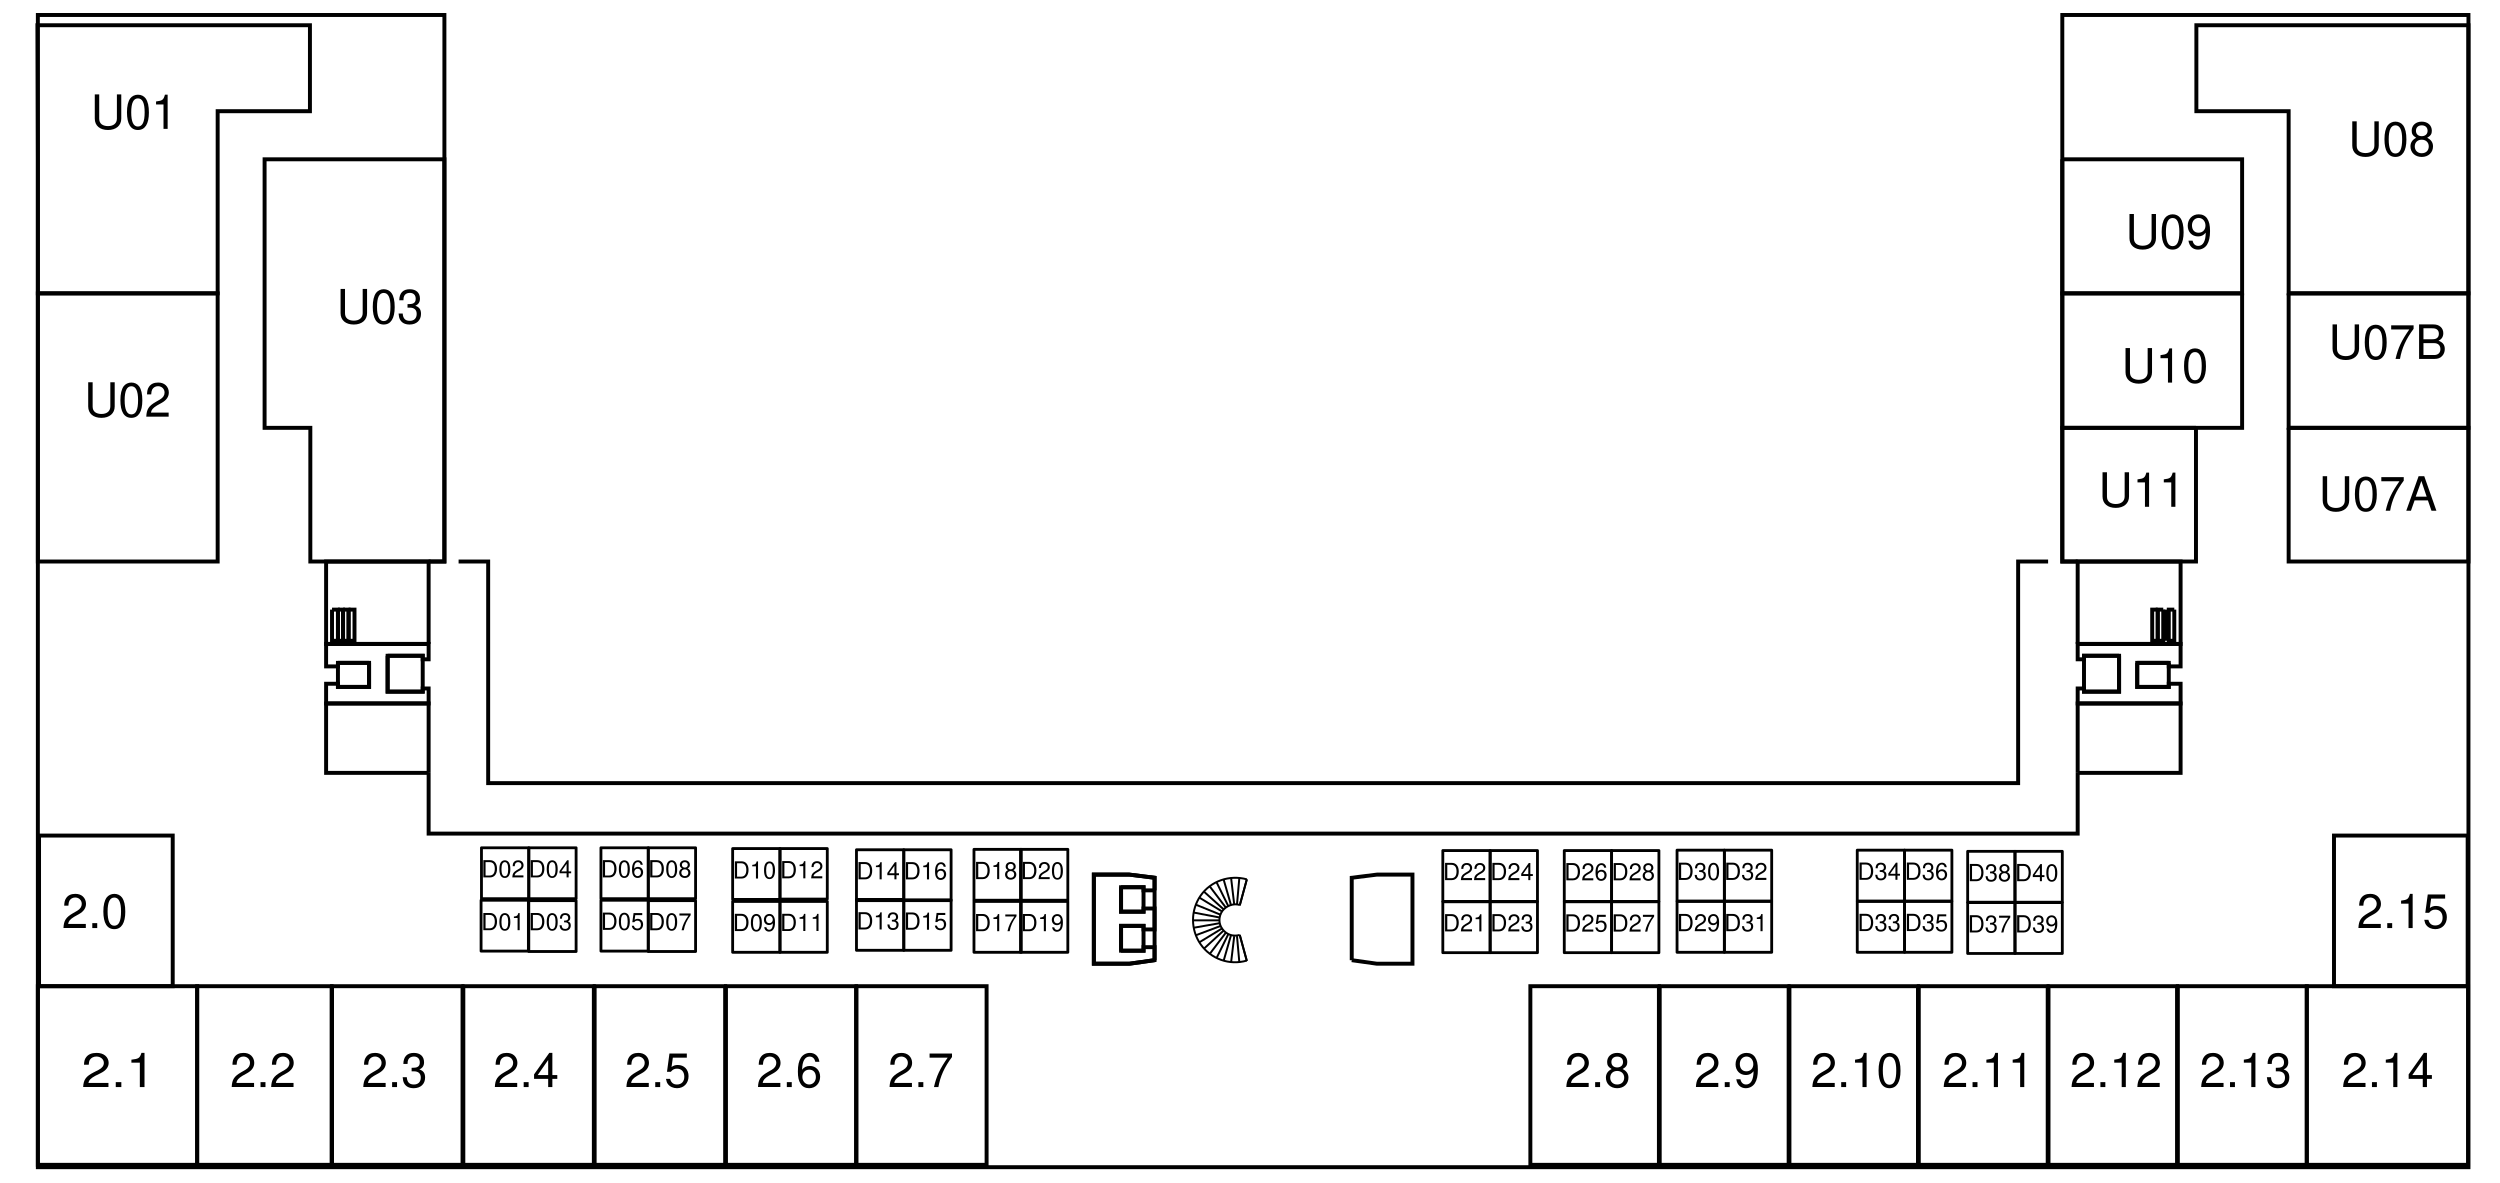
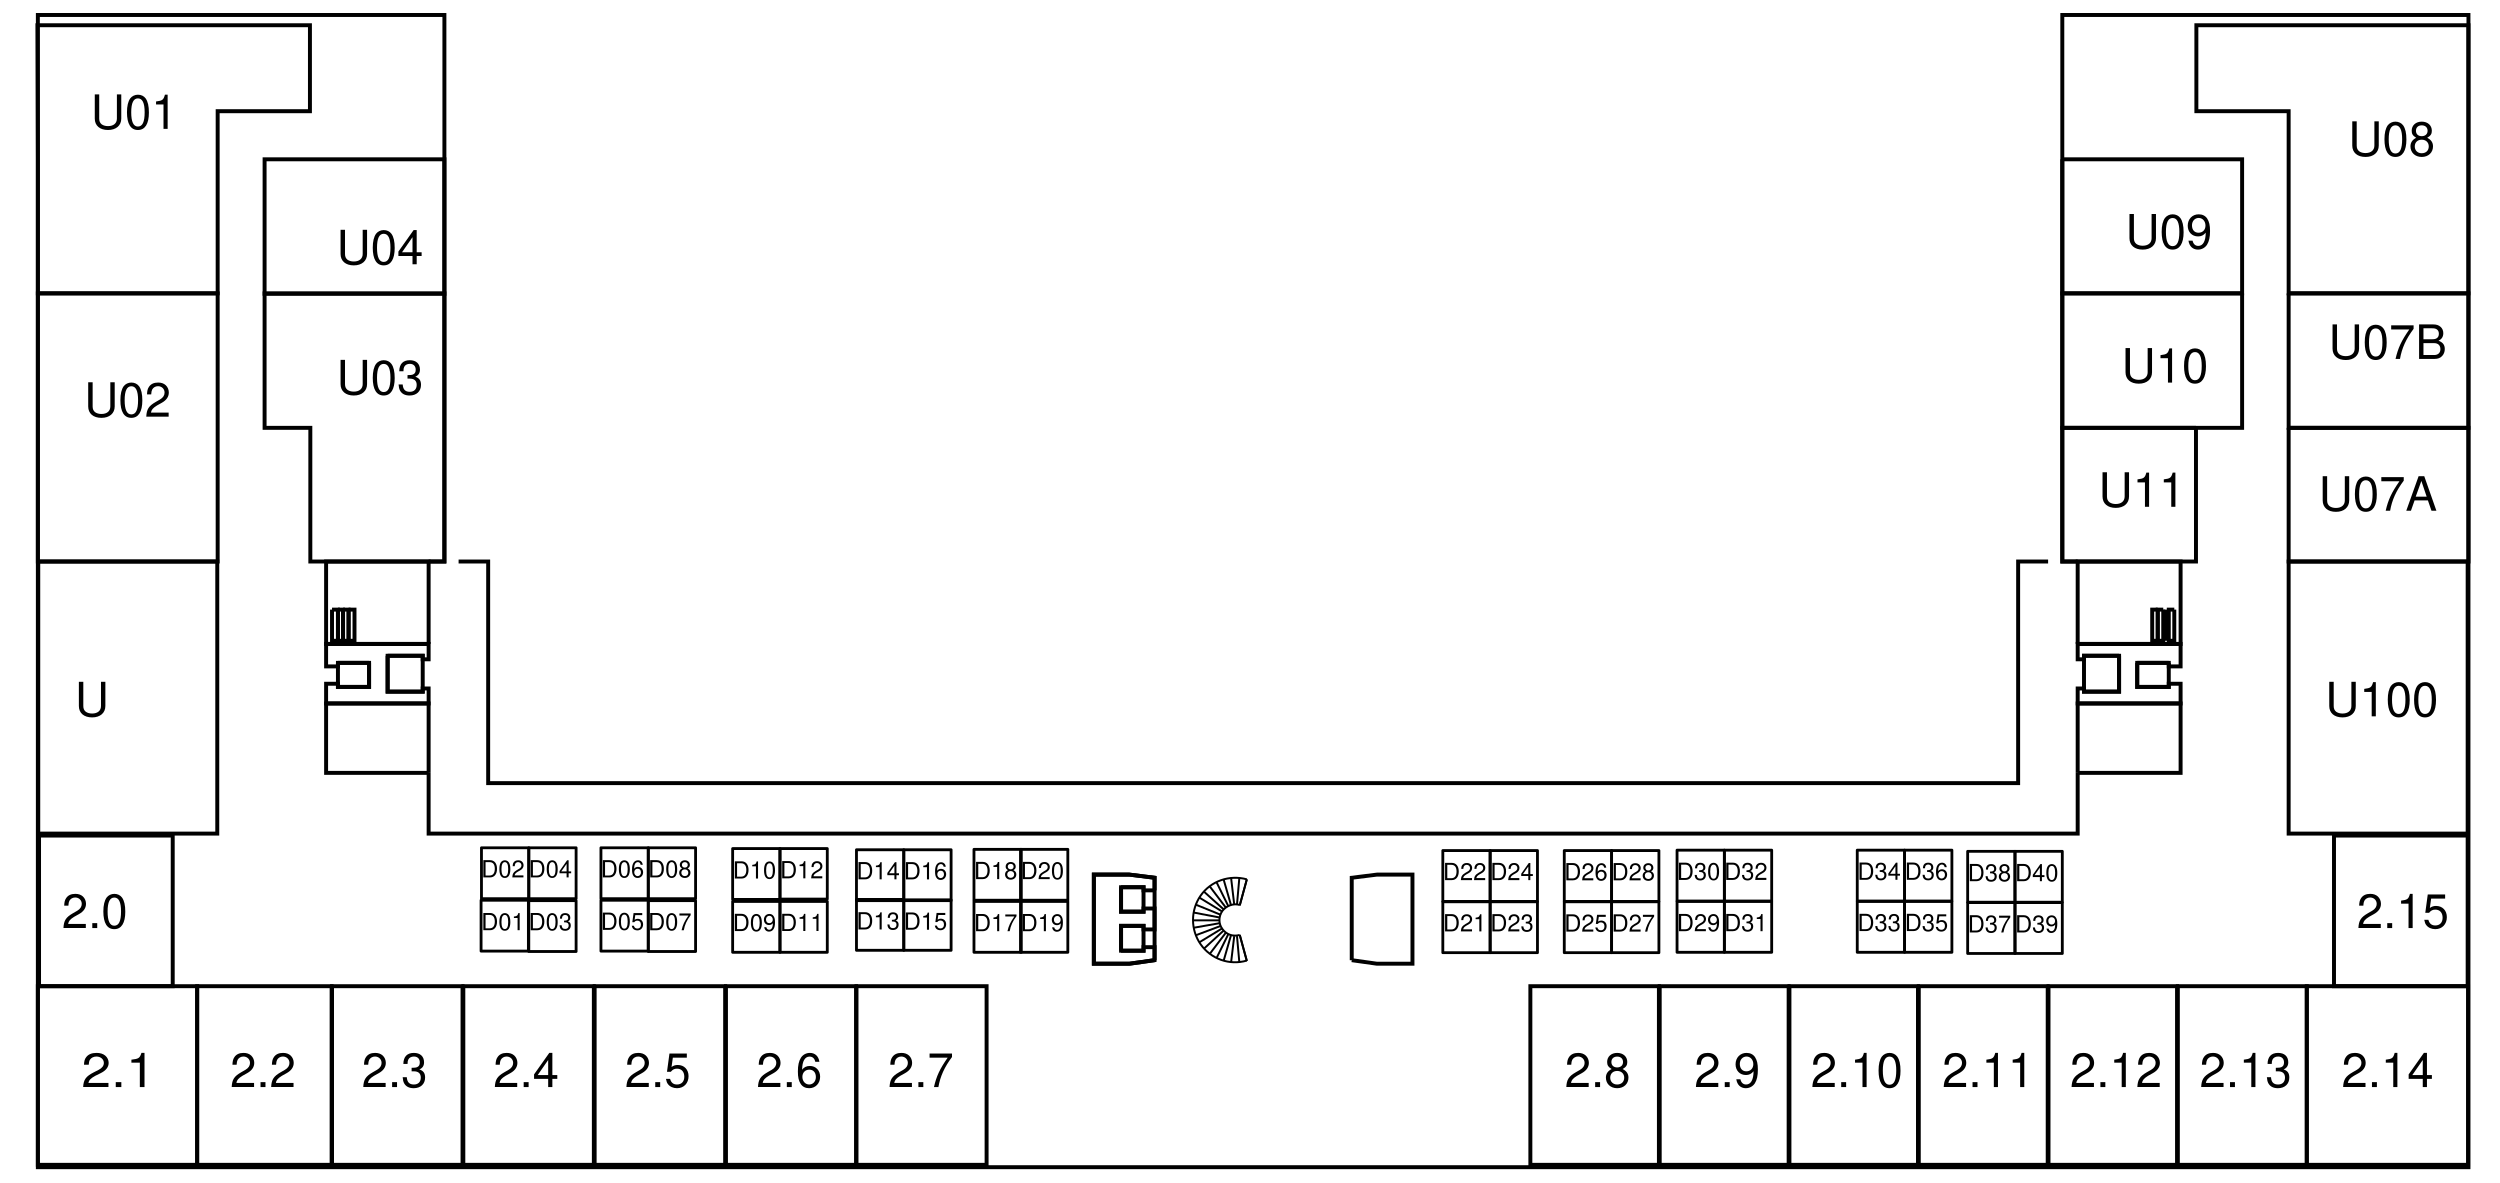
<svg xmlns="http://www.w3.org/2000/svg" version="1.1" id="Layer_1" x="0px" y="0px" viewBox="0 0 634 300" style="enable-background:new 0 0 634 300;" xml:space="preserve">
  <style type="text/css">
	.st0{fill:none;stroke:#000000;stroke-miterlimit:10;}
	.st1{fill:none;stroke:#000000;stroke-width:0.5;stroke-miterlimit:10;}
	.st2{font-family:'Helvetica';}
	.st3{font-size:12px;}
	.st4{display:none;}
	.st5{display:inline;fill:none;stroke:#000000;stroke-miterlimit:10;}
	.st6{display:inline;}
	.st7{fill:none;stroke:#000000;stroke-width:0.72;stroke-linecap:round;stroke-linejoin:round;stroke-miterlimit:10;}
	.st8{font-size:6px;}
</style>
  <g id="outline">
    <polyline class="st0" points="551.4,154.6 550,154.6 550,162.5 551.4,162.5 551.4,154.6  " />
    <polyline points="550,154.6 548.6,154.6 548.6,162.5 550,162.5 550,154.6  " />
    <polyline class="st0" points="548.6,154.6 547.2,154.6 547.2,162.5 548.6,162.5 548.6,154.6  " />
    <polyline class="st0" points="547.2,154.6 545.8,154.6 545.8,162.5 547.2,162.5 547.2,154.6  " />
    <polyline class="st0" points="284.3,225 290,225 290,231.2 284.3,231.2 284.3,225  " />
    <polyline class="st0" points="542,168.1 550,168.1 550,174.2 542,174.2 542,168.1  " />
    <polyline class="st0" points="537.4,166.3 528.5,166.3 528.5,175.4 537.4,175.4 537.4,166.3  " />
    <line class="st1" x1="314.4" y1="229.6" x2="316.2" y2="223" />
    <line class="st1" x1="314.4" y1="237.1" x2="316.2" y2="243.7" />
    <line class="st1" x1="314.4" y1="229.6" x2="316.2" y2="223" />
    <line class="st1" x1="313.7" y1="229.4" x2="314.3" y2="222.6" />
    <line class="st1" x1="313" y1="229.4" x2="312.2" y2="222.6" />
    <line class="st1" x1="312.2" y1="229.6" x2="310.3" y2="223" />
    <line class="st1" x1="311.5" y1="229.8" x2="308.5" y2="223.7" />
    <line class="st1" x1="310.9" y1="230.2" x2="306.8" y2="224.8" />
    <line class="st1" x1="310.3" y1="230.6" x2="305.3" y2="226.1" />
    <line class="st1" x1="310" y1="231.2" x2="304.1" y2="227.6" />
    <line class="st1" x1="309.6" y1="232" x2="303.2" y2="229.4" />
    <line class="st1" x1="309.4" y1="232.7" x2="302.6" y2="231.4" />
    <line class="st1" x1="309.4" y1="233.4" x2="302.5" y2="233.4" />
    <line class="st1" x1="309.4" y1="234.1" x2="302.6" y2="235.3" />
    <line class="st1" x1="309.6" y1="234.8" x2="303.2" y2="237.2" />
    <line class="st1" x1="310" y1="235.4" x2="304.1" y2="239" />
    <line class="st1" x1="310.3" y1="236" x2="305.3" y2="240.6" />
    <line class="st1" x1="310.9" y1="236.5" x2="306.8" y2="241.9" />
    <line class="st1" x1="311.5" y1="236.9" x2="308.5" y2="243" />
    <line class="st1" x1="312.2" y1="237.1" x2="310.3" y2="243.7" />
    <line class="st1" x1="313" y1="237.4" x2="312.2" y2="244.1" />
    <line class="st1" x1="313.7" y1="237.4" x2="314.3" y2="244.1" />
    <line class="st1" x1="314.4" y1="237.1" x2="316.2" y2="243.7" />
    <path class="st1" d="M314.4,229.5c-1.6-0.5-3.4,0.2-4.4,1.5c-1,1.4-1,3.3,0,4.6c1,1.4,2.7,2,4.4,1.5" />
    <path class="st1" d="M316.2,223c-4.4-1.2-9.1,0.4-11.7,4.1s-2.6,8.7,0,12.4s7.3,5.4,11.7,4.1" />
    <polyline class="st0" points="342.8,243.5 349.2,244.4 358.2,244.4 358.2,221.8 349.2,221.8 342.8,222.6 342.8,243.5  " />
    <polyline class="st0" points="550,168.1 550,169 553,169 553,163.3 526.9,163.3 526.9,167.2 528.5,167.2 528.5,166.3 537.4,166.3    537.4,175.4 528.5,175.4 528.5,174.6 526.9,174.6 526.9,178.4 553,178.4 553,173.4 550,173.4 550,174.2 542,174.2 542,168.1    550,168.1  " />
    <polyline class="st0" points="284.3,241.1 290,241.1 290,234.8 284.3,234.8 284.3,241.1  " />
    <polyline class="st0" points="292.8,225.8 292.8,222.6 286.4,221.8 277.4,221.8 277.4,244.4 286.4,244.4 292.8,243.5 292.8,240.2    290,240.2 290,241.1 284.3,241.1 284.3,234.8 290,234.8 290,235.7 292.8,235.7 292.8,230.4 290,230.4 290,231.2 284.3,231.2    284.3,225 290,225 290,225.8 292.8,225.8  " />
    <polyline class="st0" points="526.9,196 553,196 553,178.4 526.9,178.4 526.9,196  " />
    <polyline class="st0" points="526.9,163.3 553,163.3 553,142.4 526.9,142.4 526.9,163.3  " />
    <polyline class="st0" points="84.2,154.6 85.7,154.6 85.7,162.5 84.2,162.5 84.2,154.6  " />
    <polyline class="st0" points="85.7,154.6 87,154.6 87,162.5 85.7,162.5 85.7,154.6  " />
    <polyline class="st0" points="87,154.6 88.4,154.6 88.4,162.5 87,162.5 87,154.6  " />
    <polyline class="st0" points="88.4,154.6 89.9,154.6 89.9,162.5 88.4,162.5 88.4,154.6  " />
    <polyline class="st0" points="93.6,168.1 85.7,168.1 85.7,174.2 93.6,174.2 93.6,168.1  " />
    <polyline class="st0" points="98.3,166.3 107.2,166.3 107.2,175.4 98.3,175.4 98.3,166.3  " />
    <polyline class="st0" points="292.8,243.5 286.4,244.4 277.4,244.4 277.4,221.8 286.4,221.8 292.8,222.6 292.8,243.5  " />
    <polyline class="st0" points="108.7,196 108.7,211.4 526.9,211.4 526.9,196  " />
    <polyline class="st0" points="85.7,168.1 85.7,169 82.7,169 82.7,163.3 108.7,163.3 108.7,167.2 107.2,167.2 107.2,166.3    98.3,166.3 98.3,175.4 107.2,175.4 107.2,174.6 108.7,174.6 108.7,178.4 82.7,178.4 82.7,173.4 85.7,173.4 85.7,174.2 93.6,174.2    93.6,168.1 85.7,168.1  " />
    <polyline class="st0" points="108.7,196 82.7,196 82.7,178.4 108.7,178.4 108.7,196  " />
    <polyline class="st0" points="108.7,163.3 82.7,163.3 82.7,142.4 108.7,142.4 108.7,163.3  " />
    <polyline class="st0" points="519.4,142.4 511.8,142.4 511.8,198.6 123.8,198.6 123.8,142.4 116.3,142.4  " />
    <polyline class="st0" points="526.9,142.4 523,142.4 523,3.8 626,3.8 626,296 9.6,296 9.6,3.8 112.7,3.8 112.7,142.4 108.7,142.4     " />
  </g>
  <g id="F2U08">
    <polygon class="st0" points="557,6.4 557,28.2 580.4,28.2 580.4,40.4 580.4,74.4 626,74.4 626,40.4 626,6.4  " />
    <text transform="matrix(1 0 0 1 595.5195 39.5202)" class="st2 st3">U08</text>
  </g>
  <g id="F2U7B" class="st4">
    <polyline class="st5" points="580.4,74.4 626,74.4 626,108.5 580.4,108.5 580.4,74.4  " />
    <text transform="matrix(1 0 0 1 590.5195 91.0202)" class="st6 st2 st3">U07B</text>
  </g>
  <g id="F2U7A" class="st4">
    <polyline class="st5" points="580.4,108.5 626,108.5 626,142.4 580.4,142.4 580.4,108.5  " />
    <text transform="matrix(1 0 0 1 588.0195 129.5202)" class="st6 st2 st3">U07A</text>
  </g>
  <g id="F2U07">
    <g id="F2U7B_1_">
      <polyline class="st0" points="580.4,74.4 626,74.4 626,108.5 580.4,108.5 580.4,74.4   " />
      <text transform="matrix(1 0 0 1 590.5195 91.0202)" class="st2 st3">U07B</text>
    </g>
    <g id="F2U7A_1_">
      <polyline class="st0" points="580.4,108.5 626,108.5 626,142.4 580.4,142.4 580.4,108.5   " />
      <text transform="matrix(1 0 0 1 588.0195 129.5202)" class="st2 st3">U07A</text>
    </g>
  </g>
  <g id="F2U09">
    <polyline class="st0" points="523,40.4 568.6,40.4 568.6,74.4 523,74.4 523,40.4  " />
    <text transform="matrix(1 0 0 1 539.0195 63.0202)" class="st2 st3">U09</text>
  </g>
  <g id="F2U10">
    <polyline class="st0" points="568.6,74.4 523,74.4 523,108.5 568.6,108.5 568.6,74.4  " />
    <text transform="matrix(1 0 0 1 538.0195 97.0202)" class="st2 st3">U10</text>
  </g>
  <g id="F2U11">
    <polyline class="st0" points="556.9,108.5 523,108.5 523,142.4 556.9,142.4 556.9,108.5  " />
    <text transform="matrix(1 0 0 1 532.1865 128.5202)" class="st2 st3">U11</text>
  </g>
  <g id="F2U01">
    <polygon class="st0" points="9.5,6.4 9.6,40.4 9.6,74.4 55.2,74.4 55.2,40.4 55.2,28.2 78.6,28.2 78.6,6.4  " />
    <text transform="matrix(1 0 0 1 23.02 32.6867)" class="st2 st3">U01</text>
  </g>
  <g id="F2U02">
    <polygon class="st0" points="9.6,74.4 9.6,108.5 9.6,142.4 55.2,142.4 55.2,108.5 55.2,74.4  " />
    <text transform="matrix(1 0 0 1 21.353 105.6867)" class="st2 st3">U02</text>
  </g>
  <g id="F2U03">
-     <polygon class="st0" points="67.1,40.4 67.1,74.4 67.1,108.5 78.7,108.5 78.7,142.4 112.7,142.4 112.7,108.5 112.7,74.4    112.7,40.4  " />
-     <text transform="matrix(1 0 0 1 85.353 82.0202)" class="st2 st3">U03</text>
+     <polygon class="st0" points="67.1,74.4 67.1,74.4 67.1,108.5 78.7,108.5 78.7,142.4 112.7,142.4 112.7,108.5 112.7,74.4    112.7,74.4  " />
+     <text transform="matrix(1 0 0 1 85.353 100.0202)" class="st2 st3">U03</text>
  </g>
  <g id="F221">
    <polygon class="st0" points="9.6,250.1 9.6,272.8 9.6,295.4 50,295.4 50,272.8 50,250.1  " />
    <text transform="matrix(1.1309 0 0 1 20.6284 275.6862)" class="st2 st3">2.1</text>
  </g>
  <g id="F222">
    <polygon class="st0" points="50,250.1 50,272.8 50,295.4 84.1,295.4 84.1,272.8 84.1,250.1  " />
    <text id="_x32_.2" transform="matrix(1 0 0 1 58.353 275.6866)" class="st2 st3">2.2</text>
  </g>
  <g id="F223">
    <polygon class="st0" points="84.2,250.1 84.2,272.8 84.2,295.4 117.3,295.4 117.3,272.8 117.3,250.1  " />
    <text id="_x32_.3" transform="matrix(1 0 0 1 91.7197 275.6866)" class="st2 st3">2.3</text>
  </g>
  <g id="F224">
    <polygon class="st0" points="117.5,250.1 117.5,272.8 117.5,295.4 150.6,295.4 150.6,272.8 150.6,250.1  " />
    <text id="_x32_.4" transform="matrix(1 0 0 1 125.0864 275.6866)" class="st2 st3">2.4</text>
  </g>
  <g id="F225">
    <polygon class="st0" points="150.8,250.1 150.8,272.8 150.8,295.4 183.9,295.4 183.9,272.8 183.9,250.1  " />
    <text id="_x32_.5" transform="matrix(1 0 0 1 158.4531 275.6866)" class="st2 st3">2.5</text>
  </g>
  <g id="F226">
    <polygon class="st0" points="184.1,250.1 184.1,272.8 184.1,295.4 217.1,295.4 217.1,272.8 217.1,250.1  " />
    <text id="_x32_.6" transform="matrix(1 0 0 1 191.8198 275.6866)" class="st2 st3">2.6</text>
  </g>
  <g id="F227">
    <polygon class="st0" points="217.2,250.1 217.2,272.8 217.2,295.4 250.2,295.4 250.2,272.8 250.2,250.1  " />
    <text id="_x32_.7" transform="matrix(1 0 0 1 225.1865 275.6866)" class="st2 st3">2.7</text>
  </g>
  <g id="F228">
    <polygon class="st0" points="388.1,250.1 388.1,272.8 388.1,295.4 420.7,295.4 420.7,272.8 420.7,250.1  " />
    <text id="_x32_.8" transform="matrix(1 0 0 1 396.8115 275.6866)" class="st2 st3">2.8</text>
  </g>
  <g id="F229">
    <polygon class="st0" points="420.9,250.1 420.9,272.8 420.9,295.4 453.6,295.4 453.6,272.8 453.6,250.1  " />
    <text id="_x32_.9" transform="matrix(1 0 0 1 429.6787 275.6866)" class="st2 st3">2.9</text>
  </g>
  <g id="F2210">
    <polygon class="st0" points="453.8,250.1 453.8,272.8 453.8,295.4 486.4,295.4 486.4,272.8 486.4,250.1  " />
    <text id="_x32_.10" transform="matrix(1 0 0 1 459.2095 275.6866)" class="st2 st3">2.10</text>
  </g>
  <g id="F2211">
    <polygon class="st0" points="486.6,250.1 486.6,272.8 486.6,295.4 519.3,295.4 519.3,272.8 519.3,250.1  " />
    <text id="_x32_.11" transform="matrix(1 0 0 1 492.519 275.6866)" class="st2 st3">2.11</text>
  </g>
  <g id="F2212">
    <polygon class="st0" points="519.5,250.1 519.5,272.8 519.5,295.4 552.1,295.4 552.1,272.8 552.1,250.1  " />
    <text id="_x32_.12" transform="matrix(1 0 0 1 524.9443 275.6866)" class="st2 st3">2.12</text>
  </g>
  <g id="F2213">
    <polygon class="st0" points="552.3,250.1 552.3,272.8 552.3,295.4 585,295.4 585,272.8 585,250.1  " />
    <text id="_x32_.13" transform="matrix(1 0 0 1 557.8115 275.6866)" class="st2 st3">2.13</text>
  </g>
  <g id="F2214">
    <polygon class="st0" points="585,250.1 585,272.8 585,295.4 625.9,295.4 625.9,272.8 625.9,250.1  " />
    <text id="_x32_.14" transform="matrix(1 0 0 1 593.8115 275.6866)" class="st2 st3">2.14</text>
  </g>
  <g id="F2215">
    <polygon class="st0" points="591.9,211.9 591.9,231.1 591.9,250.1 625.8,250.1 625.8,231.1 625.8,211.9  " />
    <text id="_x32_.15" transform="matrix(1 0 0 1 597.6865 235.3537)" class="st2 st3">2.15</text>
  </g>
+   <g id="F2U100">
+     <polygon class="st0" points="580.4,142.4 580.4,177.1 580.4,211.4 625.8,211.4 625.8,177.1 625.8,142.4  " />
+     <text id="_x32_.15_2_" transform="matrix(1 0 0 1 589.6865 181.6537)" class="st2 st3">U100</text>
+   </g>
  <g id="F220">
    <polygon class="st0" points="9.9,211.9 9.9,231.1 9.9,250.1 43.8,250.1 43.8,231.1 43.8,211.9  " />
    <text id="_x32_.15_1_" transform="matrix(1 0 0 1 15.6865 235.3537)" class="st2 st3">2.0</text>
  </g>
  <g id="F2D01">
    <polyline class="st7" points="122,228.3 134,228.3 134,241.2 122,241.2 122,228.3  " />
    <text transform="matrix(1 0 0 1 122.0437 235.9047)" class="st2 st8">D01</text>
  </g>
  <g id="F2D04">
    <polyline class="st7" points="134.1,215 146.1,215 146.1,227.9 134.1,227.9 134.1,215  " />
    <text transform="matrix(1 0 0 1 134.053 222.5119)" class="st2 st8">D04</text>
  </g>
  <g id="F2D02">
    <polyline class="st7" points="122.1,215 134.1,215 134.1,227.9 122.1,227.9 122.1,215  " />
    <text transform="matrix(1 0 0 1 122.0437 222.5119)" class="st2 st8">D02</text>
  </g>
  <g id="F2D05">
    <polyline class="st7" points="152.4,228.3 164.4,228.3 164.4,241.2 152.4,241.2 152.4,228.3  " />
    <text transform="matrix(1 0 0 1 152.344 235.8082)" class="st2 st8">D05</text>
  </g>
  <g id="F2D03">
    <polyline class="st7" points="134.1,228.4 146.1,228.4 146.1,241.3 134.1,241.3 134.1,228.4  " />
    <text transform="matrix(1 0 0 1 134.0498 235.9083)" class="st2 st8">D03</text>
  </g>
  <g id="F2D06">
    <polyline class="st7" points="152.4,215 164.4,215 164.4,227.9 152.4,227.9 152.4,215  " />
    <text transform="matrix(1 0 0 1 152.3469 222.5119)" class="st2 st8">D06</text>
  </g>
  <g id="F2D09">
    <polyline class="st7" points="185.8,228.6 197.8,228.6 197.8,241.5 185.8,241.5 185.8,228.6  " />
    <text transform="matrix(1 0 0 1 185.8242 236.1198)" class="st2 st8">D09</text>
  </g>
  <g id="F2D08">
    <polyline class="st7" points="164.4,215 176.4,215 176.4,227.9 164.4,227.9 164.4,215  " />
    <text transform="matrix(1 0 0 1 164.356 222.5121)" class="st2 st8">D08</text>
  </g>
  <g id="F2D07">
    <polyline class="st7" points="164.4,228.4 176.4,228.4 176.4,241.3 164.4,241.3 164.4,228.4  " />
    <text transform="matrix(1 0 0 1 164.353 235.9086)" class="st2 st8">D07</text>
  </g>
  <g id="F2D10">
    <polyline class="st7" points="185.8,215.2 197.8,215.2 197.8,228.1 185.8,228.1 185.8,215.2  " />
    <text transform="matrix(1 0 0 1 185.8271 222.8024)" class="st2 st8">D10</text>
  </g>
  <g id="F2D13">
    <polyline class="st7" points="217.2,228.1 229.2,228.1 229.2,241 217.2,241 217.2,228.1  " />
    <text transform="matrix(1 0 0 1 217.1865 235.7069)" class="st2 st8">D13</text>
  </g>
  <g id="F2D12">
    <polyline class="st7" points="197.8,215.2 209.8,215.2 209.8,228 197.8,228 197.8,215.2  " />
    <text transform="matrix(1 0 0 1 197.833 222.7401)" class="st2 st8">D12</text>
  </g>
  <g id="F2D11">
    <polyline class="st7" points="197.8,228.6 209.8,228.6 209.8,241.5 197.8,241.5 197.8,228.6  " />
    <text transform="matrix(1 0 0 1 197.8301 236.1078)" class="st2 st8">D11</text>
  </g>
  <g id="F2D16">
    <polyline class="st7" points="229.2,215.5 241.2,215.5 241.2,228.4 229.2,228.4 229.2,215.5  " />
    <text transform="matrix(1 0 0 1 229.1978 223.0104)" class="st2 st8">D16</text>
  </g>
  <g id="F2D15">
    <polyline class="st7" points="229.2,228.2 241.2,228.2 241.2,241 229.2,241 229.2,228.2  " />
    <text transform="matrix(1 0 0 1 229.1948 235.7731)" class="st2 st8">D15</text>
  </g>
  <g id="F2D14">
    <polyline class="st7" points="217.2,215.5 229.2,215.5 229.2,228.4 217.2,228.4 217.2,215.5  " />
    <text transform="matrix(1 0 0 1 217.189 222.9984)" class="st2 st8">D14</text>
  </g>
  <g id="F2D19">
    <polyline class="st7" points="258.8,228.6 270.8,228.6 270.8,241.5 258.8,241.5 258.8,228.6  " />
    <text transform="matrix(1 0 0 1 258.8364 236.1576)" class="st2 st8">D19</text>
  </g>
  <g id="F2D20">
    <polyline class="st7" points="258.8,215.4 270.8,215.4 270.8,228.3 258.8,228.3 258.8,215.4  " />
    <text transform="matrix(1 0 0 1 258.8364 222.9484)" class="st2 st8">D20</text>
  </g>
  <g id="F2D18">
    <polyline class="st7" points="247,215.4 259,215.4 259,228.3 247,228.3 247,215.4  " />
    <text transform="matrix(1 0 0 1 246.9941 222.9484)" class="st2 st8">D18</text>
  </g>
  <g id="F2D17">
    <polyline class="st7" points="247,228.6 259,228.6 259,241.5 247,241.5 247,228.6  " />
    <text transform="matrix(1 0 0 1 246.9941 236.1576)" class="st2 st8">D17</text>
  </g>
  <g id="F2D21">
    <polyline class="st7" points="365.9,228.7 377.9,228.7 377.9,241.6 365.9,241.6 365.9,228.7  " />
    <text transform="matrix(1 0 0 1 365.9395 236.1964)" class="st2 st8">D21</text>
  </g>
  <g id="F2D22">
    <polyline class="st7" points="365.9,215.7 377.9,215.7 377.9,228.6 365.9,228.6 365.9,215.7  " />
    <text transform="matrix(1 0 0 1 365.9395 223.1964)" class="st2 st8">D22</text>
  </g>
  <g id="F2D24">
    <polyline class="st7" points="377.9,215.7 389.9,215.7 389.9,228.6 377.9,228.6 377.9,215.7  " />
    <text transform="matrix(1 0 0 1 377.9395 223.1964)" class="st2 st8">D24</text>
  </g>
  <g id="F2D23">
    <polyline class="st7" points="377.9,228.7 389.9,228.7 389.9,241.6 377.9,241.6 377.9,228.7  " />
    <text transform="matrix(1 0 0 1 377.9395 236.1964)" class="st2 st8">D23</text>
  </g>
  <g id="F2D25">
    <polyline class="st7" points="396.7,228.7 408.7,228.7 408.7,241.6 396.7,241.6 396.7,228.7  " />
    <text transform="matrix(1 0 0 1 396.6943 236.2465)" class="st2 st8">D25</text>
  </g>
  <g id="F2D26">
    <polyline class="st7" points="396.7,215.7 408.7,215.7 408.7,228.6 396.7,228.6 396.7,215.7  " />
    <text transform="matrix(1 0 0 1 396.6943 223.2465)" class="st2 st8">D26</text>
  </g>
  <g id="F2D28">
    <polyline class="st7" points="408.7,215.7 420.7,215.7 420.7,228.6 408.7,228.6 408.7,215.7  " />
    <text transform="matrix(1 0 0 1 408.6943 223.2465)" class="st2 st8">D28</text>
  </g>
  <g id="F2D27">
    <polyline class="st7" points="408.7,228.7 420.7,228.7 420.7,241.6 408.7,241.6 408.7,228.7  " />
    <text transform="matrix(1 0 0 1 408.6943 236.2465)" class="st2 st8">D27</text>
  </g>
  <g id="F2D29">
    <polyline class="st7" points="425.3,228.6 437.3,228.6 437.3,241.5 425.3,241.5 425.3,228.6  " />
    <text transform="matrix(1 0 0 1 425.2456 236.1466)" class="st2 st8">D29</text>
  </g>
  <g id="F2D30">
    <polyline class="st7" points="425.3,215.6 437.3,215.6 437.3,228.5 425.3,228.5 425.3,215.6  " />
    <text transform="matrix(1 0 0 1 425.2456 223.1466)" class="st2 st8">D30</text>
  </g>
  <g id="F2D32">
    <polyline class="st7" points="437.3,215.6 449.3,215.6 449.3,228.5 437.3,228.5 437.3,215.6  " />
    <text transform="matrix(1 0 0 1 437.2456 223.1466)" class="st2 st8">D32</text>
  </g>
  <g id="F2D31">
    <polyline class="st7" points="437.3,228.6 449.3,228.6 449.3,241.5 437.3,241.5 437.3,228.6  " />
    <text transform="matrix(1 0 0 1 437.2456 236.1466)" class="st2 st8">D31</text>
  </g>
  <g id="F2D33">
    <polyline class="st7" points="471,228.6 483,228.6 483,241.5 471,241.5 471,228.6  " />
    <text transform="matrix(1 0 0 1 471.0425 236.1215)" class="st2 st8">D33</text>
  </g>
  <g id="F3D20">
    <polyline class="st7" points="471,215.6 483,215.6 483,228.5 471,228.5 471,215.6  " />
    <text transform="matrix(1 0 0 1 471.0425 223.1215)" class="st2 st8">D34</text>
  </g>
  <g id="F3D36">
    <polyline class="st7" points="483,215.6 495,215.6 495,228.5 483,228.5 483,215.6  " />
    <text transform="matrix(1 0 0 1 483.0425 223.1215)" class="st2 st8">D36</text>
  </g>
  <g id="F2D35">
    <polyline class="st7" points="483,228.6 495,228.6 495,241.5 483,241.5 483,228.6  " />
    <text transform="matrix(1 0 0 1 483.0425 236.1215)" class="st2 st8">D35</text>
  </g>
  <g id="F2D37">
    <polyline class="st7" points="499,228.9 511,228.9 511,241.8 499,241.8 499,228.9  " />
    <text transform="matrix(1 0 0 1 499.0146 236.4716)" class="st2 st8">D37</text>
  </g>
  <g id="F2D38">
    <polyline class="st7" points="499,215.9 511,215.9 511,228.8 499,228.8 499,215.9  " />
    <text transform="matrix(1 0 0 1 499.0146 223.4716)" class="st2 st8">D38</text>
  </g>
  <g id="F2D39">
    <polyline class="st7" points="511,215.9 523,215.9 523,228.8 511,228.8 511,215.9  " />
    <text transform="matrix(1 0 0 1 511.0146 223.4716)" class="st2 st8">D40</text>
  </g>
  <g id="F2D40">
    <polyline class="st7" points="511,228.9 523,228.9 523,241.8 511,241.8 511,228.9  " />
    <text transform="matrix(1 0 0 1 511.0146 236.4716)" class="st2 st8">D39</text>
  </g>
+   <g id="F2U04">
+     <path class="st0" d="M78.7,142.4" />
+     <polygon class="st0" points="112.7,74.5 112.7,74.4 112.7,40.4 67.1,40.4 67.1,74.4 67.1,74.5  " />
+     <text transform="matrix(1 0 0 1 85.353 67.0202)" class="st2 st3">U04</text>
+   </g>
+   <g id="F2U">
+     <polygon class="st0" points="9.7,142.4 9.7,177.1 9.7,211.4 55.1,211.4 55.1,177.1 55.1,142.4  " />
+     <text id="_x32_.15_3_" transform="matrix(1 0 0 1 18.9866 181.6537)" class="st2 st3">U</text>
+   </g>
</svg>
